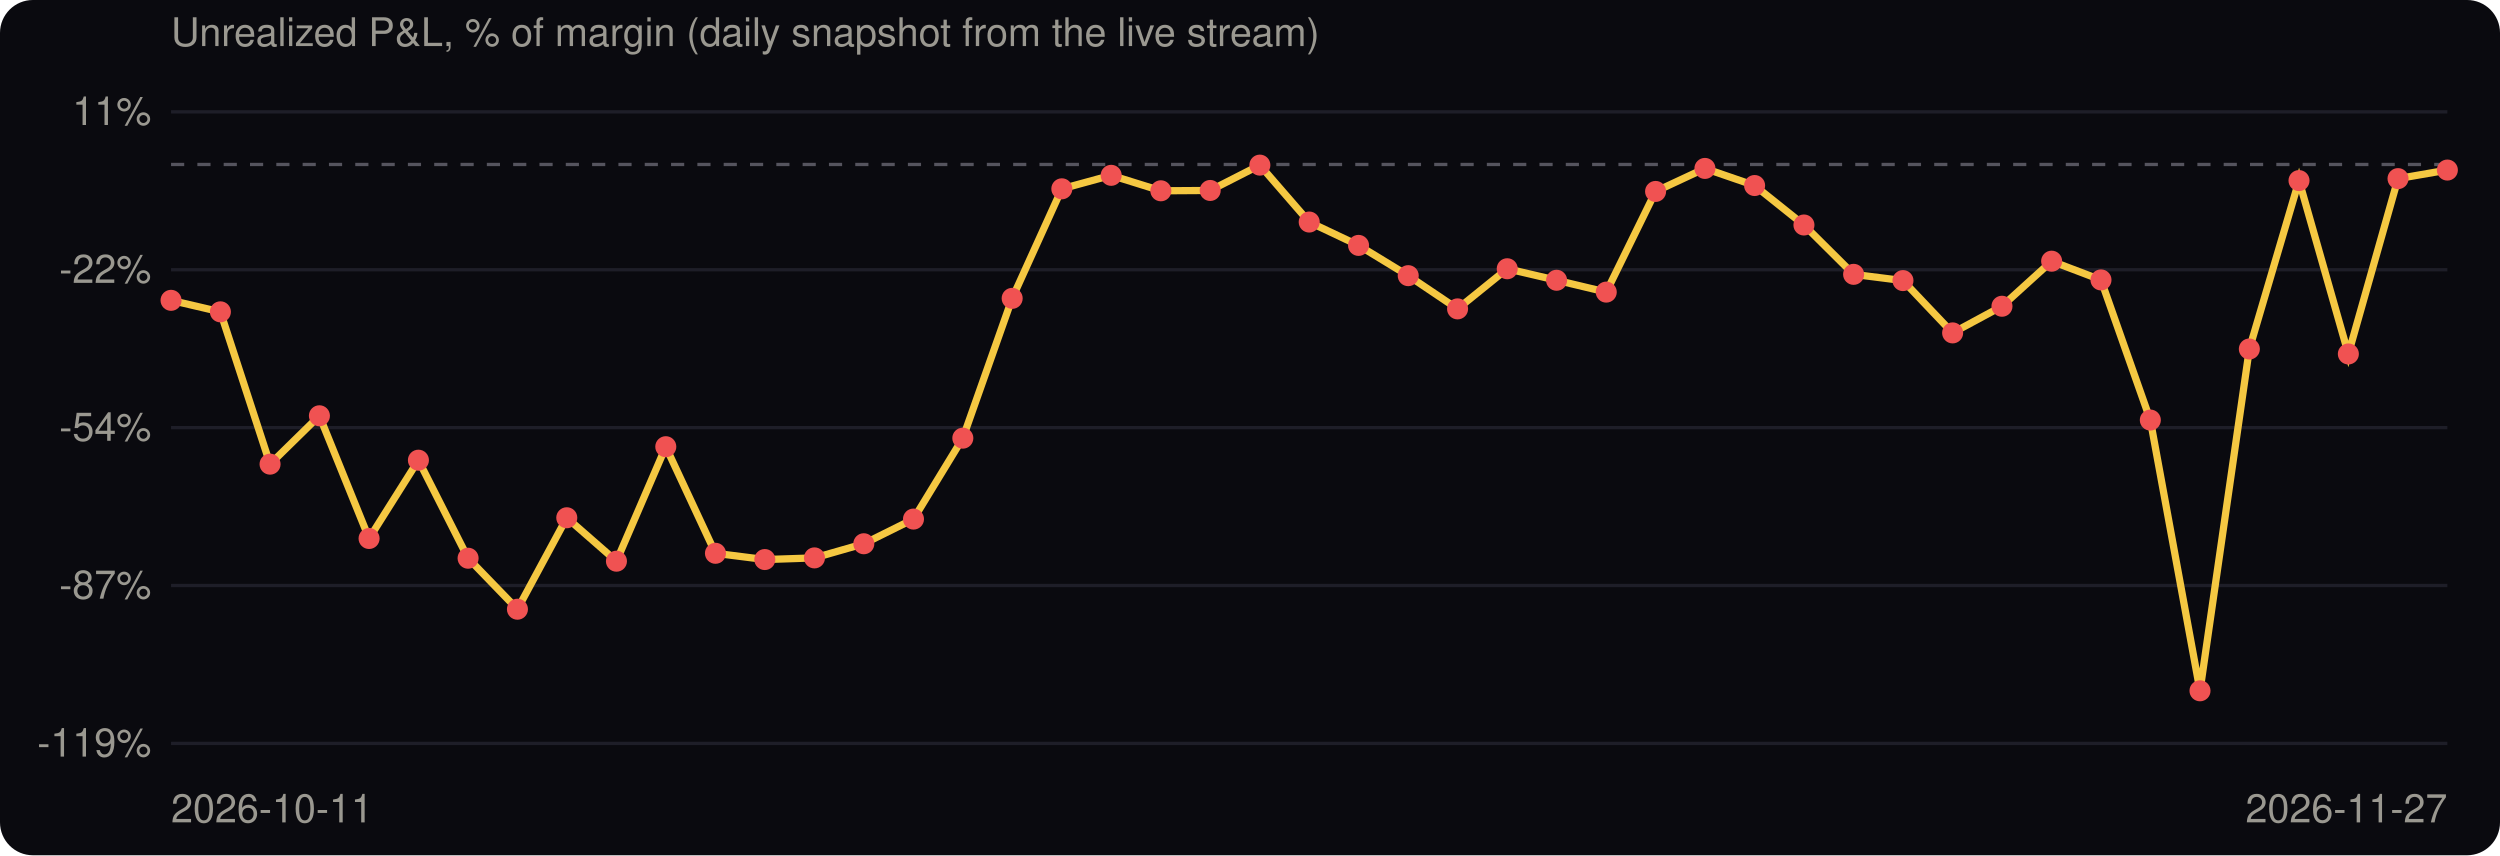
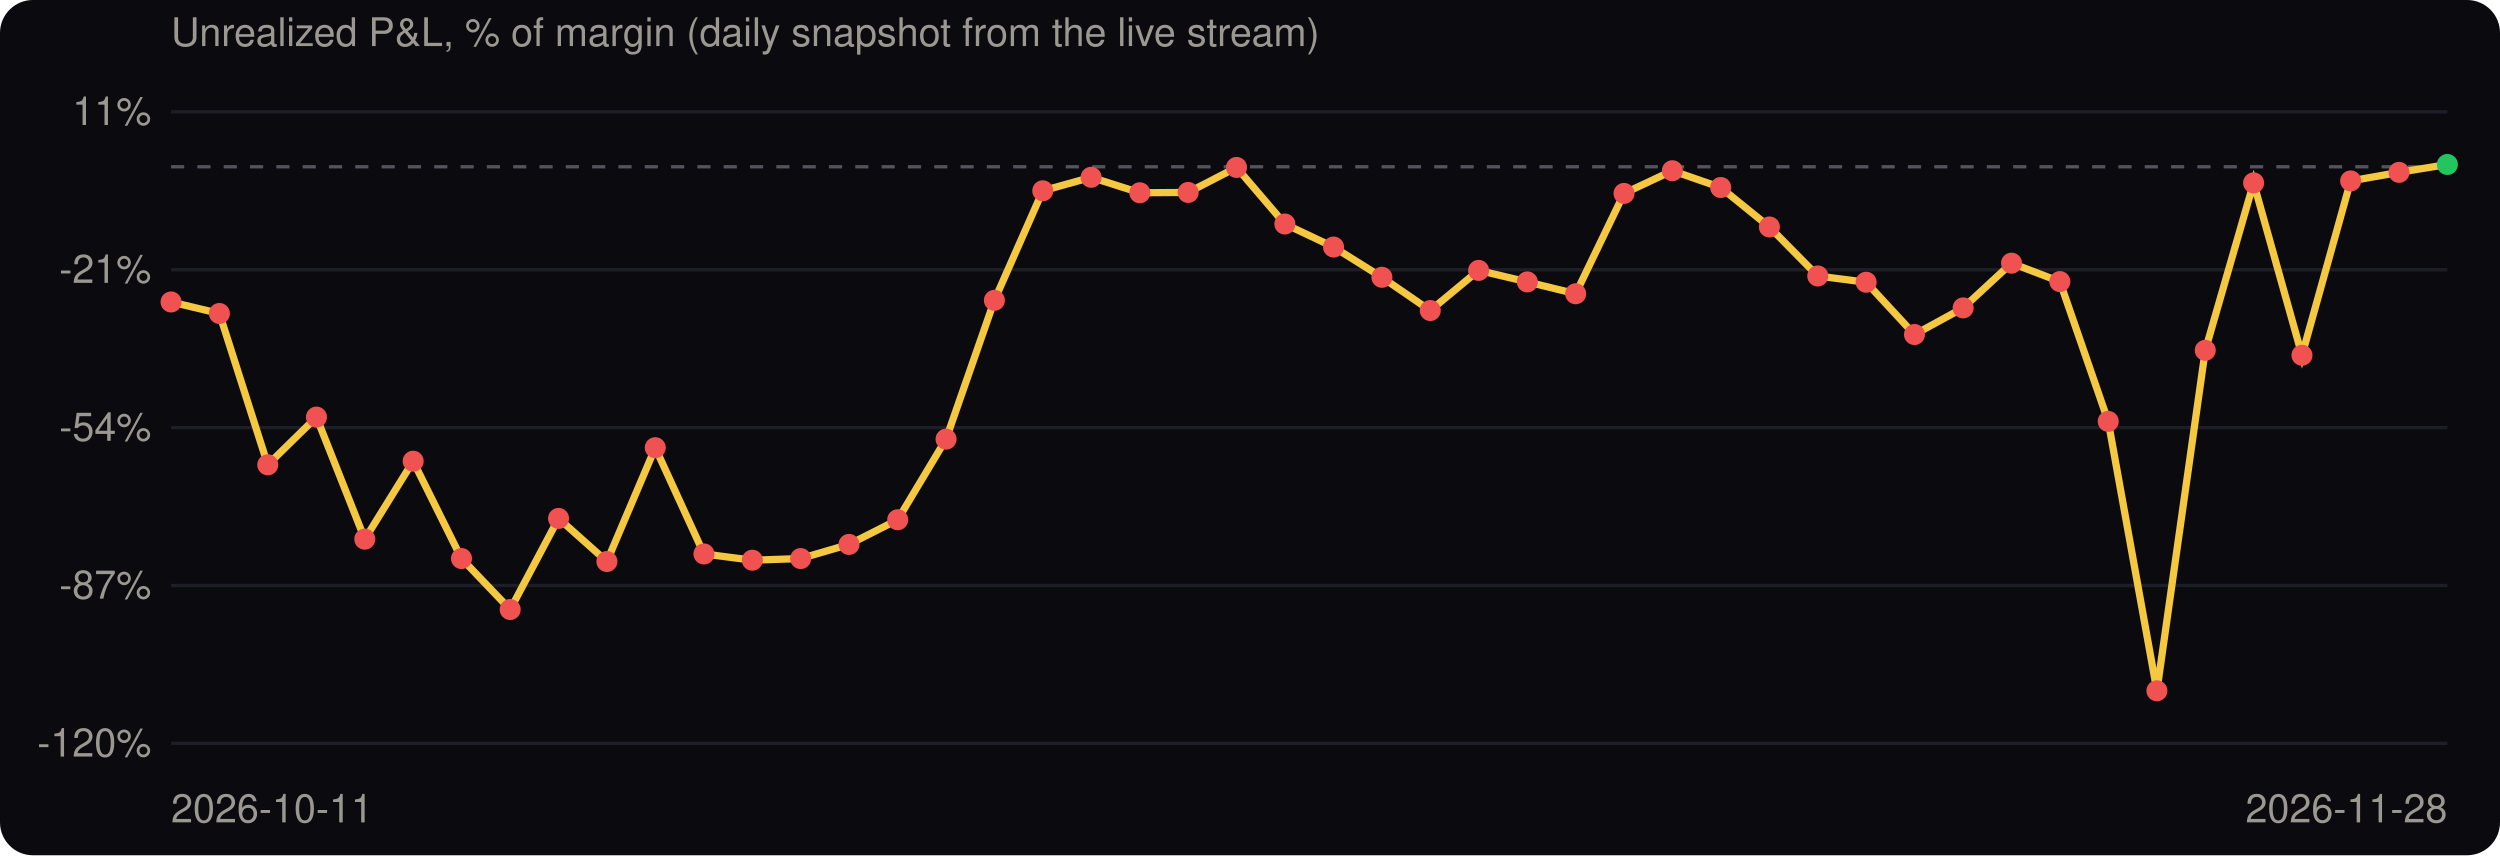
<svg xmlns="http://www.w3.org/2000/svg" viewBox="0 0 760 260" width="760" height="260" font-family="Helvetica, Arial, sans-serif" font-size="12">
  <rect width="760" height="260" rx="10" fill="#0A0A0F" />
  <text x="52" y="14" fill="#9A9890">Unrealized P&amp;L, % of margin (daily snapshot from the live stream)</text>
  <line x1="52" x2="744" y1="226.0" y2="226.0" stroke="#1E1E28" />
-   <text x="46" y="230.0" fill="#9A9890" text-anchor="end">-119%</text>
+   <text x="46" y="230.0" fill="#9A9890" text-anchor="end">-120%</text>
  <line x1="52" x2="744" y1="178.0" y2="178.0" stroke="#1E1E28" />
  <text x="46" y="182.0" fill="#9A9890" text-anchor="end">-87%</text>
  <line x1="52" x2="744" y1="130.0" y2="130.0" stroke="#1E1E28" />
  <text x="46" y="134.0" fill="#9A9890" text-anchor="end">-54%</text>
  <line x1="52" x2="744" y1="82.0" y2="82.0" stroke="#1E1E28" />
-   <text x="46" y="86.0" fill="#9A9890" text-anchor="end">-22%</text>
+   <text x="46" y="86.0" fill="#9A9890" text-anchor="end">-21%</text>
  <line x1="52" x2="744" y1="34.0" y2="34.0" stroke="#1E1E28" />
  <text x="46" y="38.0" fill="#9A9890" text-anchor="end">11%</text>
-   <line x1="52" x2="744" y1="50.0" y2="50.0" stroke="#55545E" stroke-dasharray="4 4" />
-   <path d="M52.0,91.3 L67.0,94.8 L82.1,141.1 L97.1,126.4 L112.2,163.7 L127.2,139.9 L142.3,169.7 L157.3,185.2 L172.3,157.4 L187.4,170.6 L202.4,135.8 L217.5,168.2 L232.5,170.1 L247.6,169.6 L262.6,165.3 L277.7,157.8 L292.7,133.2 L307.7,90.7 L322.8,57.4 L337.8,53.3 L352.9,58.0 L367.9,57.9 L383.0,50.2 L398.0,67.5 L413.0,74.6 L428.1,83.8 L443.1,93.9 L458.2,81.7 L473.2,85.2 L488.3,88.8 L503.3,58.2 L518.3,51.2 L533.4,56.4 L548.4,68.4 L563.5,83.4 L578.5,85.3 L593.6,101.2 L608.6,93.1 L623.7,79.4 L638.7,85.1 L653.7,127.7 L668.8,210.0 L683.8,106.1 L698.9,54.9 L713.9,107.6 L729.0,54.3 L744.0,51.7" fill="none" stroke="#F5C842" stroke-width="2.2" />
-   <circle cx="52.0" cy="91.3" r="3.2" fill="#f05252" />
-   <circle cx="67.0" cy="94.8" r="3.2" fill="#f05252" />
-   <circle cx="82.1" cy="141.1" r="3.2" fill="#f05252" />
-   <circle cx="97.1" cy="126.4" r="3.2" fill="#f05252" />
-   <circle cx="112.2" cy="163.7" r="3.2" fill="#f05252" />
-   <circle cx="127.2" cy="139.9" r="3.2" fill="#f05252" />
-   <circle cx="142.3" cy="169.7" r="3.2" fill="#f05252" />
-   <circle cx="157.3" cy="185.2" r="3.2" fill="#f05252" />
-   <circle cx="172.3" cy="157.4" r="3.2" fill="#f05252" />
-   <circle cx="187.4" cy="170.6" r="3.2" fill="#f05252" />
-   <circle cx="202.4" cy="135.8" r="3.2" fill="#f05252" />
-   <circle cx="217.5" cy="168.2" r="3.2" fill="#f05252" />
-   <circle cx="232.5" cy="170.1" r="3.2" fill="#f05252" />
-   <circle cx="247.6" cy="169.6" r="3.2" fill="#f05252" />
-   <circle cx="262.6" cy="165.3" r="3.2" fill="#f05252" />
-   <circle cx="277.7" cy="157.8" r="3.2" fill="#f05252" />
-   <circle cx="292.7" cy="133.2" r="3.2" fill="#f05252" />
-   <circle cx="307.7" cy="90.7" r="3.2" fill="#f05252" />
-   <circle cx="322.8" cy="57.4" r="3.2" fill="#f05252" />
-   <circle cx="337.8" cy="53.3" r="3.2" fill="#f05252" />
-   <circle cx="352.9" cy="58.0" r="3.2" fill="#f05252" />
-   <circle cx="367.9" cy="57.9" r="3.2" fill="#f05252" />
-   <circle cx="383.0" cy="50.2" r="3.2" fill="#f05252" />
-   <circle cx="398.0" cy="67.5" r="3.2" fill="#f05252" />
-   <circle cx="413.0" cy="74.6" r="3.2" fill="#f05252" />
-   <circle cx="428.1" cy="83.8" r="3.2" fill="#f05252" />
-   <circle cx="443.1" cy="93.9" r="3.2" fill="#f05252" />
-   <circle cx="458.2" cy="81.7" r="3.2" fill="#f05252" />
-   <circle cx="473.2" cy="85.2" r="3.2" fill="#f05252" />
-   <circle cx="488.3" cy="88.8" r="3.2" fill="#f05252" />
-   <circle cx="503.3" cy="58.2" r="3.2" fill="#f05252" />
-   <circle cx="518.3" cy="51.2" r="3.2" fill="#f05252" />
-   <circle cx="533.4" cy="56.4" r="3.2" fill="#f05252" />
-   <circle cx="548.4" cy="68.4" r="3.2" fill="#f05252" />
-   <circle cx="563.5" cy="83.4" r="3.2" fill="#f05252" />
-   <circle cx="578.5" cy="85.3" r="3.2" fill="#f05252" />
-   <circle cx="593.6" cy="101.2" r="3.2" fill="#f05252" />
-   <circle cx="608.6" cy="93.1" r="3.2" fill="#f05252" />
-   <circle cx="623.7" cy="79.4" r="3.2" fill="#f05252" />
-   <circle cx="638.7" cy="85.1" r="3.2" fill="#f05252" />
-   <circle cx="653.7" cy="127.7" r="3.2" fill="#f05252" />
-   <circle cx="668.8" cy="210.0" r="3.2" fill="#f05252" />
-   <circle cx="683.8" cy="106.1" r="3.2" fill="#f05252" />
-   <circle cx="698.9" cy="54.9" r="3.2" fill="#f05252" />
-   <circle cx="713.9" cy="107.6" r="3.2" fill="#f05252" />
-   <circle cx="729.0" cy="54.3" r="3.2" fill="#f05252" />
-   <circle cx="744.0" cy="51.7" r="3.2" fill="#f05252" />
+   <line x1="52" x2="744" y1="50.7" y2="50.7" stroke="#55545E" stroke-dasharray="4 4" />
+   <path d="M52.0,91.8 L66.7,95.3 L81.4,141.3 L96.2,126.8 L110.9,163.9 L125.6,140.2 L140.3,169.8 L155.1,185.3 L169.8,157.6 L184.5,170.7 L199.2,136.1 L214.0,168.4 L228.7,170.3 L243.4,169.8 L258.1,165.5 L272.9,158.0 L287.6,133.5 L302.3,91.3 L317.0,58.0 L331.7,53.9 L346.5,58.6 L361.2,58.5 L375.9,50.9 L390.6,68.1 L405.4,75.1 L420.1,84.3 L434.8,94.4 L449.5,82.2 L464.3,85.7 L479.0,89.3 L493.7,58.8 L508.4,51.9 L523.1,57.0 L537.9,69.0 L552.6,83.9 L567.3,85.8 L582.0,101.7 L596.8,93.6 L611.5,80.0 L626.2,85.6 L640.9,128.1 L655.7,210.0 L670.4,106.5 L685.1,55.6 L699.8,108.0 L714.6,55.0 L729.3,52.4 L744.0,50.0" fill="none" stroke="#F5C842" stroke-width="2.2" />
+   <circle cx="52.0" cy="91.8" r="3.2" fill="#f05252" />
+   <circle cx="66.7" cy="95.3" r="3.2" fill="#f05252" />
+   <circle cx="81.4" cy="141.3" r="3.2" fill="#f05252" />
+   <circle cx="96.2" cy="126.8" r="3.2" fill="#f05252" />
+   <circle cx="110.9" cy="163.9" r="3.2" fill="#f05252" />
+   <circle cx="125.6" cy="140.2" r="3.2" fill="#f05252" />
+   <circle cx="140.3" cy="169.8" r="3.2" fill="#f05252" />
+   <circle cx="155.1" cy="185.3" r="3.2" fill="#f05252" />
+   <circle cx="169.8" cy="157.6" r="3.2" fill="#f05252" />
+   <circle cx="184.5" cy="170.7" r="3.2" fill="#f05252" />
+   <circle cx="199.2" cy="136.1" r="3.2" fill="#f05252" />
+   <circle cx="214.0" cy="168.4" r="3.2" fill="#f05252" />
+   <circle cx="228.7" cy="170.3" r="3.2" fill="#f05252" />
+   <circle cx="243.4" cy="169.8" r="3.2" fill="#f05252" />
+   <circle cx="258.1" cy="165.5" r="3.2" fill="#f05252" />
+   <circle cx="272.9" cy="158.0" r="3.2" fill="#f05252" />
+   <circle cx="287.6" cy="133.5" r="3.2" fill="#f05252" />
+   <circle cx="302.3" cy="91.3" r="3.2" fill="#f05252" />
+   <circle cx="317.0" cy="58.0" r="3.2" fill="#f05252" />
+   <circle cx="331.7" cy="53.9" r="3.2" fill="#f05252" />
+   <circle cx="346.5" cy="58.6" r="3.2" fill="#f05252" />
+   <circle cx="361.2" cy="58.5" r="3.2" fill="#f05252" />
+   <circle cx="375.9" cy="50.9" r="3.2" fill="#f05252" />
+   <circle cx="390.6" cy="68.1" r="3.2" fill="#f05252" />
+   <circle cx="405.4" cy="75.1" r="3.2" fill="#f05252" />
+   <circle cx="420.1" cy="84.3" r="3.2" fill="#f05252" />
+   <circle cx="434.8" cy="94.4" r="3.2" fill="#f05252" />
+   <circle cx="449.5" cy="82.2" r="3.2" fill="#f05252" />
+   <circle cx="464.3" cy="85.7" r="3.2" fill="#f05252" />
+   <circle cx="479.0" cy="89.3" r="3.2" fill="#f05252" />
+   <circle cx="493.7" cy="58.8" r="3.2" fill="#f05252" />
+   <circle cx="508.4" cy="51.9" r="3.2" fill="#f05252" />
+   <circle cx="523.1" cy="57.0" r="3.2" fill="#f05252" />
+   <circle cx="537.9" cy="69.0" r="3.2" fill="#f05252" />
+   <circle cx="552.6" cy="83.9" r="3.2" fill="#f05252" />
+   <circle cx="567.3" cy="85.8" r="3.2" fill="#f05252" />
+   <circle cx="582.0" cy="101.7" r="3.2" fill="#f05252" />
+   <circle cx="596.8" cy="93.6" r="3.2" fill="#f05252" />
+   <circle cx="611.5" cy="80.0" r="3.2" fill="#f05252" />
+   <circle cx="626.2" cy="85.6" r="3.2" fill="#f05252" />
+   <circle cx="640.9" cy="128.1" r="3.2" fill="#f05252" />
+   <circle cx="655.7" cy="210.0" r="3.2" fill="#f05252" />
+   <circle cx="670.4" cy="106.5" r="3.2" fill="#f05252" />
+   <circle cx="685.1" cy="55.6" r="3.2" fill="#f05252" />
+   <circle cx="699.8" cy="108.0" r="3.2" fill="#f05252" />
+   <circle cx="714.6" cy="55.0" r="3.2" fill="#f05252" />
+   <circle cx="729.3" cy="52.4" r="3.2" fill="#f05252" />
+   <circle cx="744.0" cy="50.0" r="3.2" fill="#22c55e" />
  <text x="52" y="250" fill="#9A9890">2026-10-11</text>
-   <text x="744" y="250" fill="#9A9890" text-anchor="end">2026-11-27</text>
+   <text x="744" y="250" fill="#9A9890" text-anchor="end">2026-11-28</text>
</svg>
